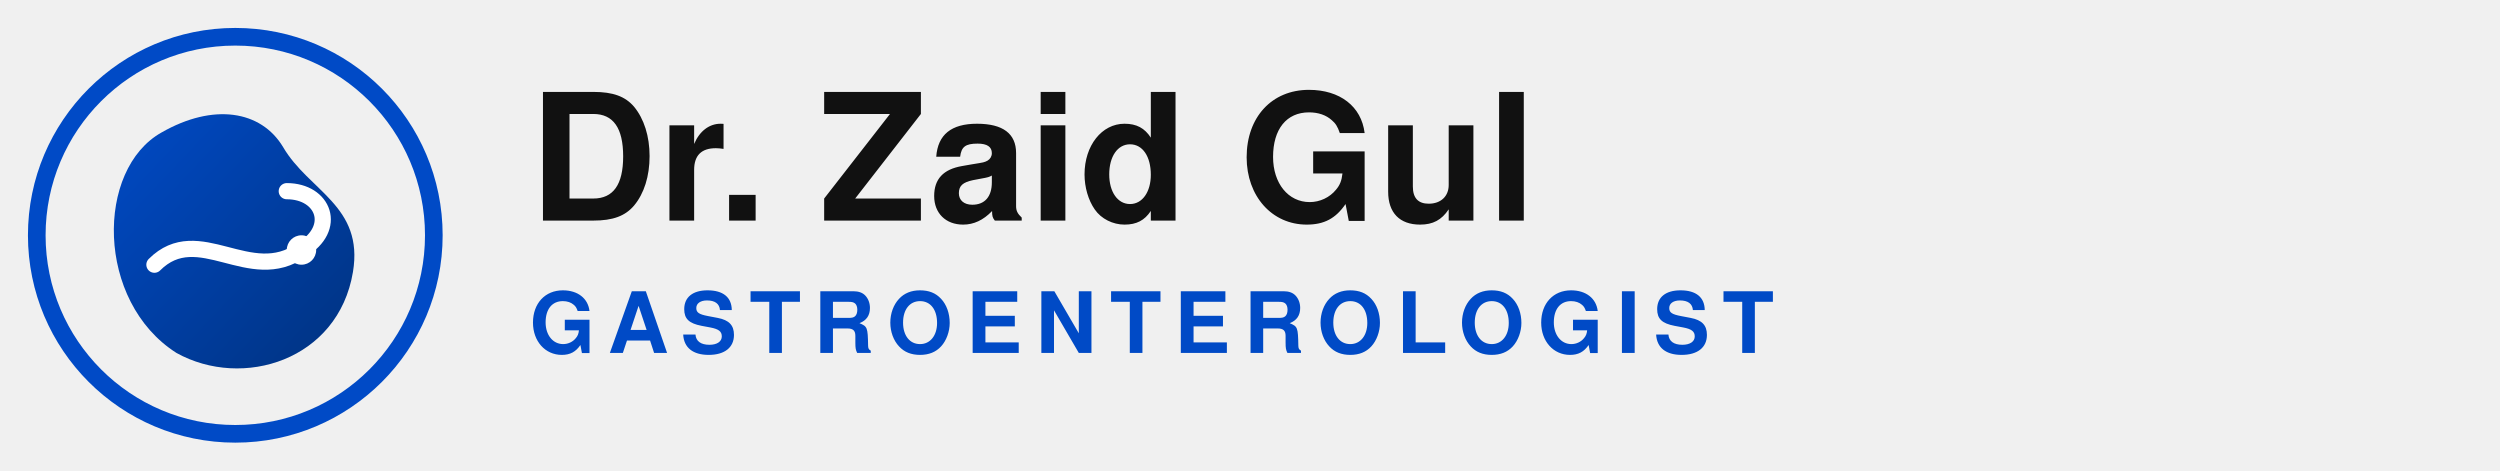
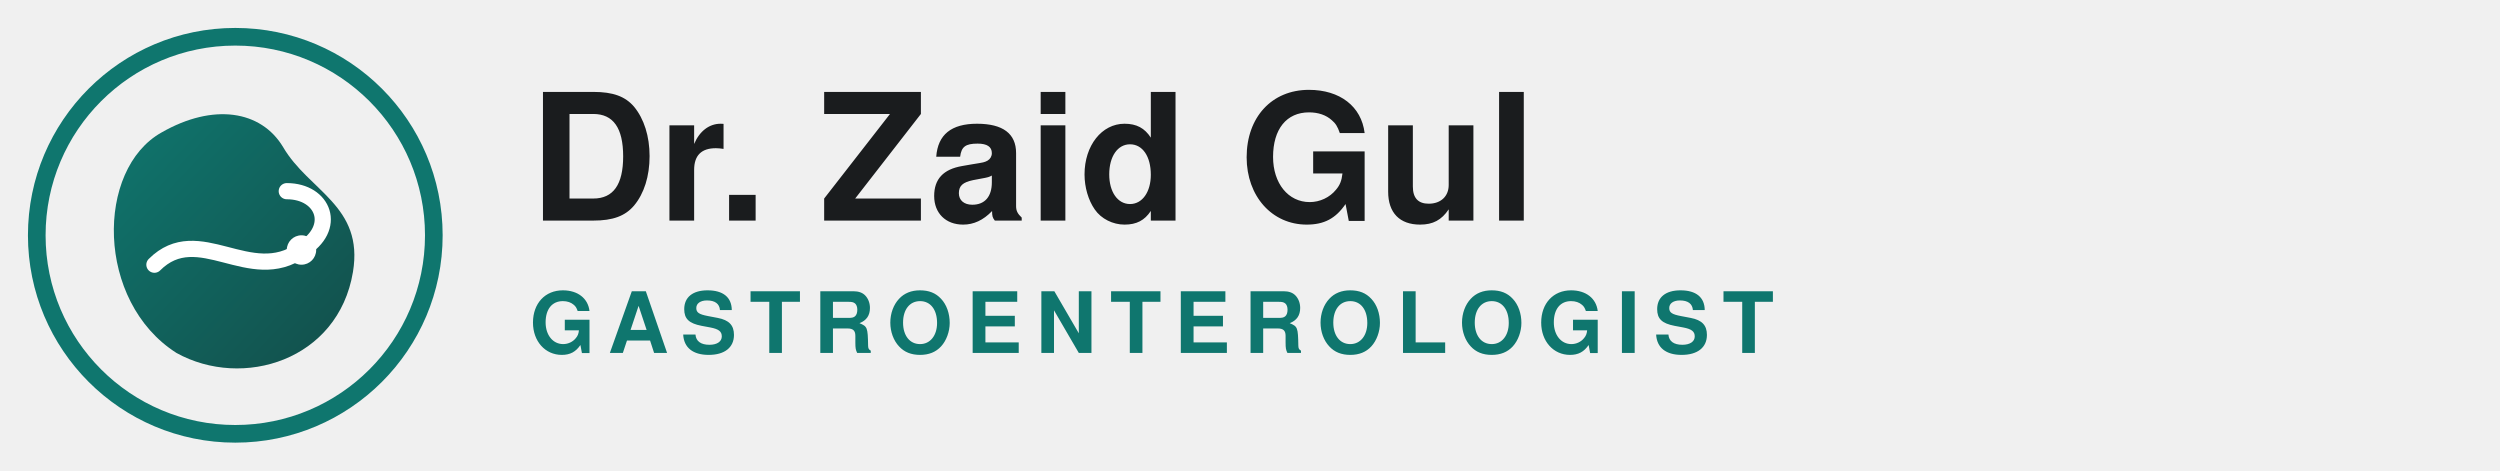
<svg xmlns="http://www.w3.org/2000/svg" viewBox="0 0 340 64">
  <defs>
    <linearGradient id="blueGradNav" x1="0%" y1="0%" x2="100%" y2="100%">
-       <stop offset="0%" stop-color="#004ac6" />
-       <stop offset="100%" stop-color="#00327f" />
+       <stop offset="0%" stop-color="#0f766e" />
+       <stop offset="100%" stop-color="#134e4a" />
    </linearGradient>
  </defs>
  <g transform="translate(32,32)">
-     <circle cx="0" cy="0" r="27" fill="none" stroke="#004ac6" stroke-width="2.4" />
+     <circle cx="0" cy="0" r="27" fill="none" stroke="#0f766e" stroke-width="2.4" />
    <path d="M -10 -14              C -19 -9, -19 9, -8 16              C 1 21, 14 17, 16 5              C 17.5 -4, 10 -6, 6.5 -12              C 3.5 -17, -3 -18, -10 -14 Z" fill="url(#blueGradNav)" />
    <path d="M -11 4 C -5 -2, 2 7, 9 2 C 14 -1, 12 -6, 7 -6" fill="none" stroke="#FFFFFF" stroke-width="2.2" stroke-linecap="round" />
    <circle cx="9" cy="2" r="2" fill="#FFFFFF" />
  </g>
  <g font-family="Helvetica, Arial, sans-serif">
-     <text x="72" y="30" font-size="24" fill="#111111" font-weight="700" letter-spacing="0.2">Dr. Zaid Gul</text>
-     <text x="72" y="48" font-size="11.5" fill="#004ac6" font-weight="600" letter-spacing="1.8">GASTROENTEROLOGIST</text>
+     <text x="72" y="30" font-size="24" fill="#1a1c1e" font-weight="700" letter-spacing="0.2">Dr. Zaid Gul</text>
+     <text x="72" y="48" font-size="11.5" fill="#0f766e" font-weight="600" letter-spacing="1.8">GASTROENTEROLOGIST</text>
  </g>
</svg>
